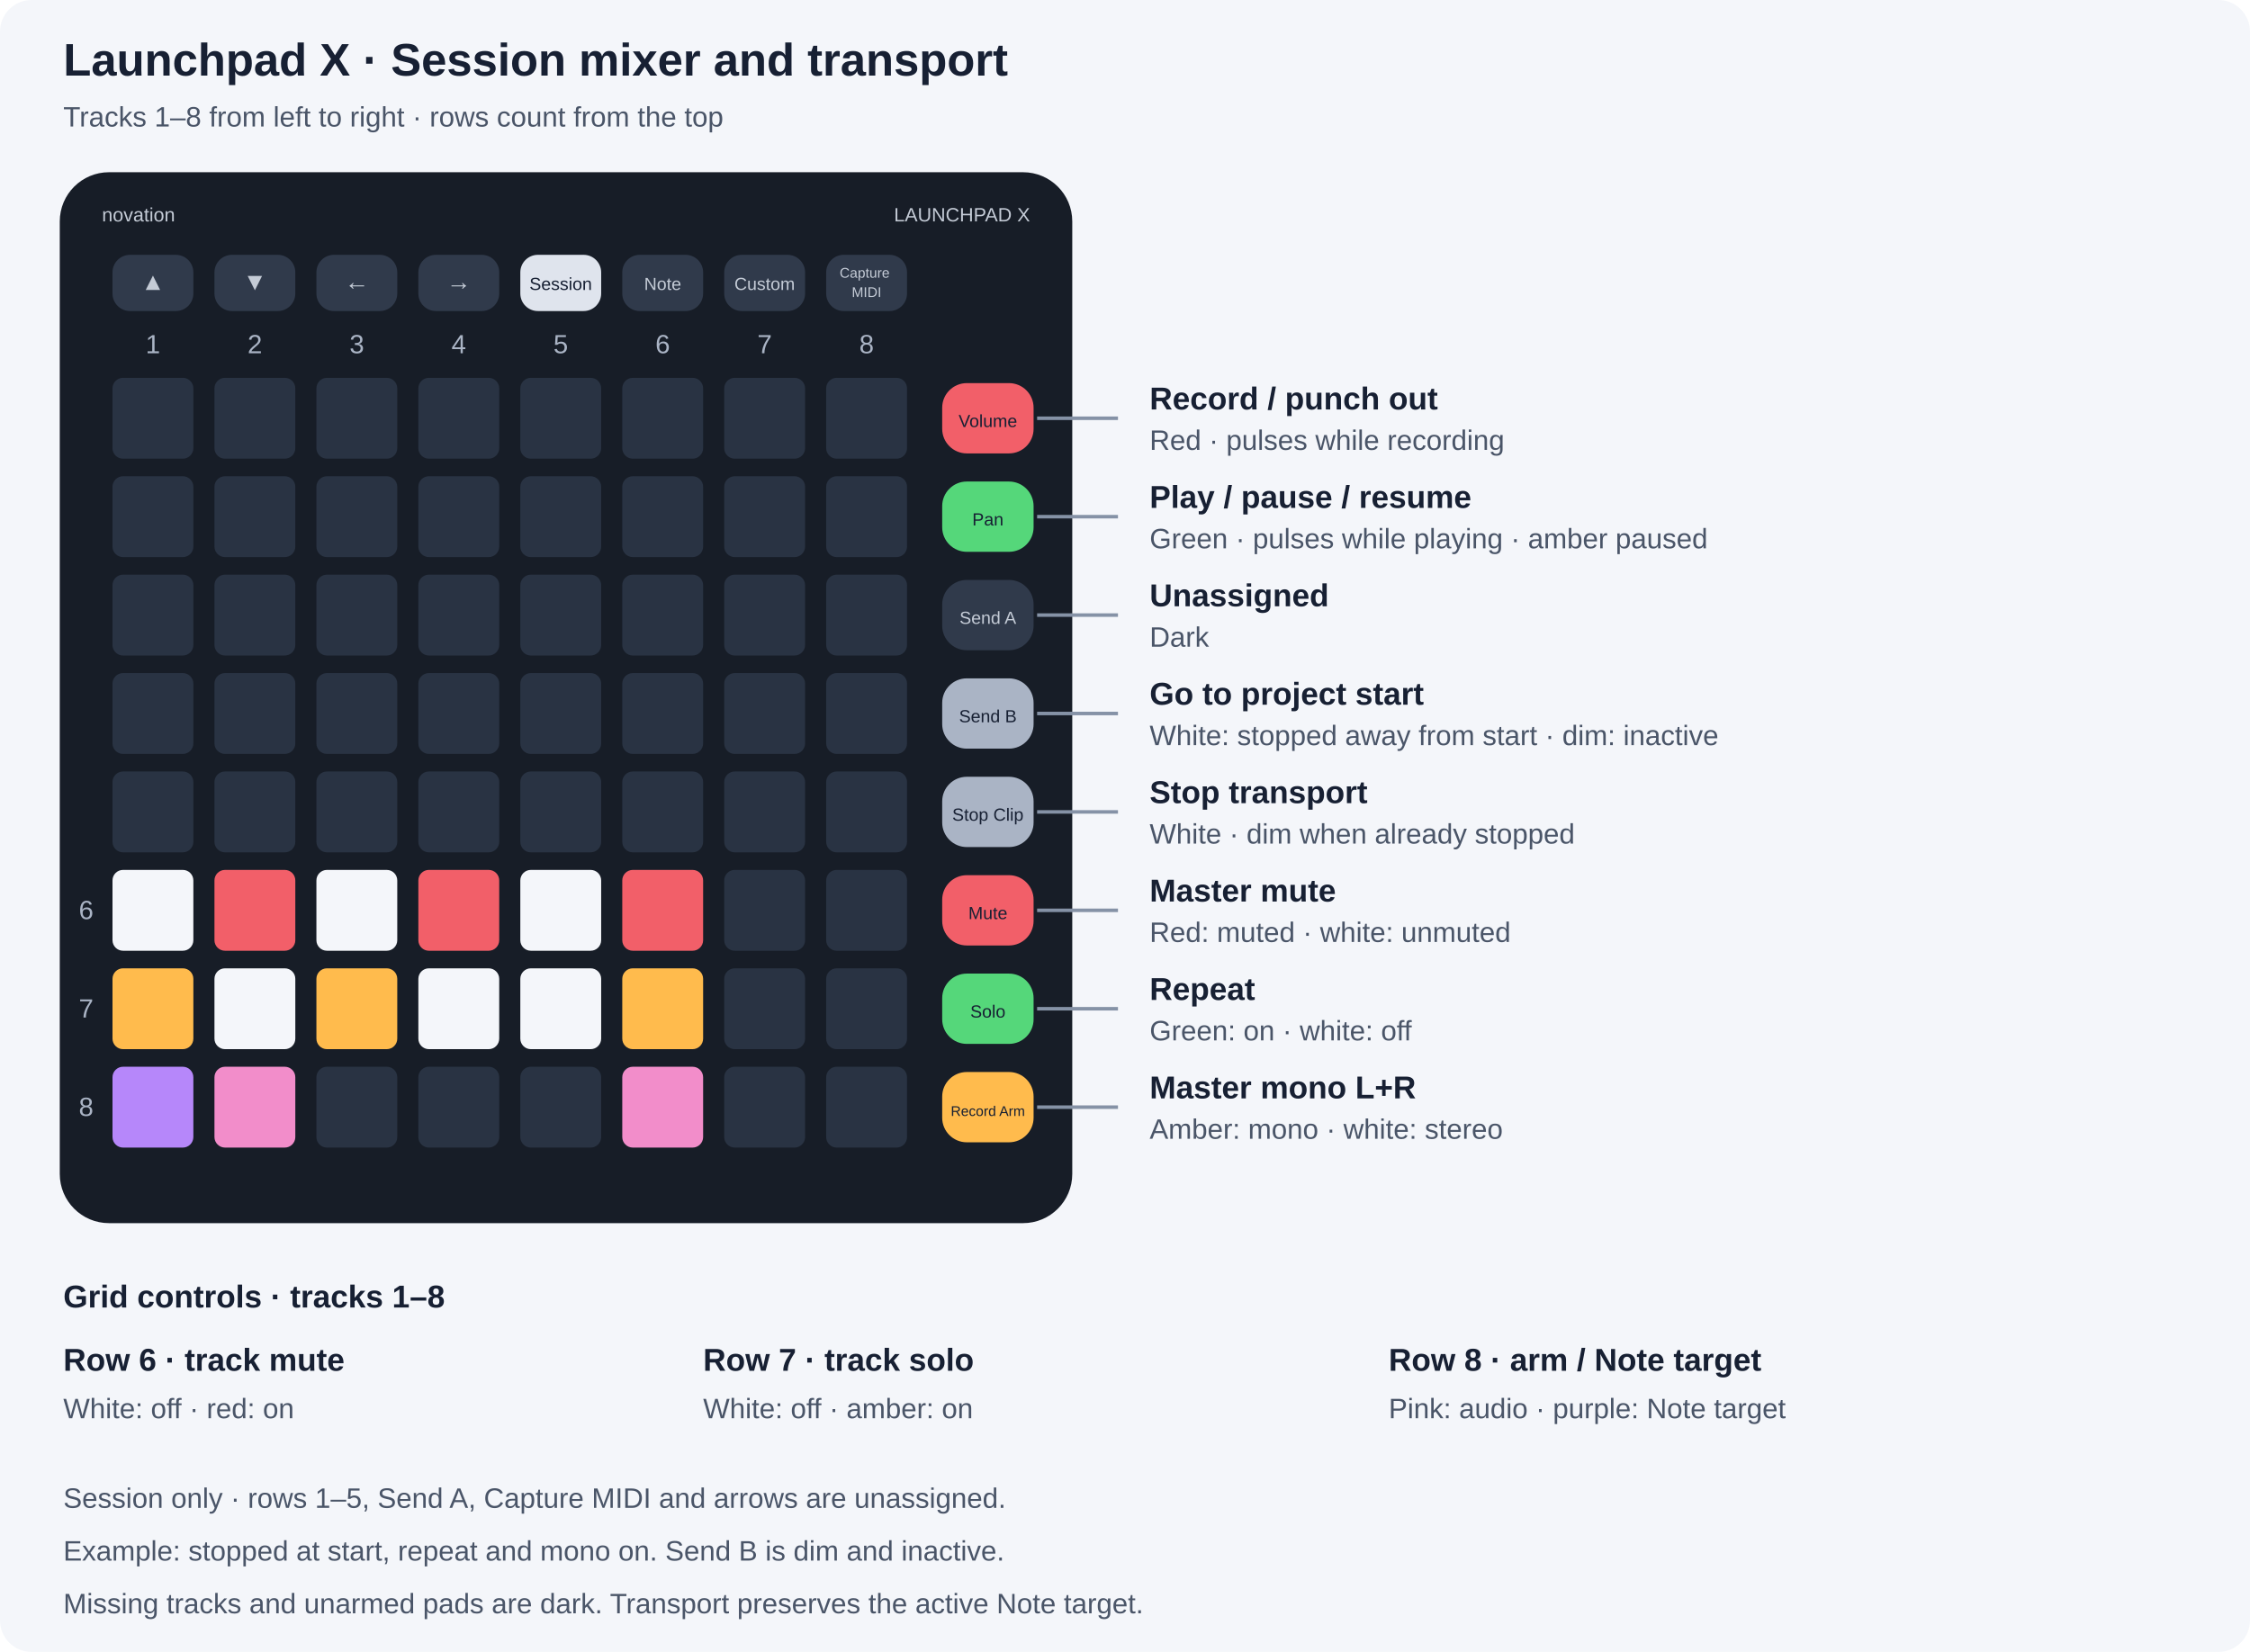
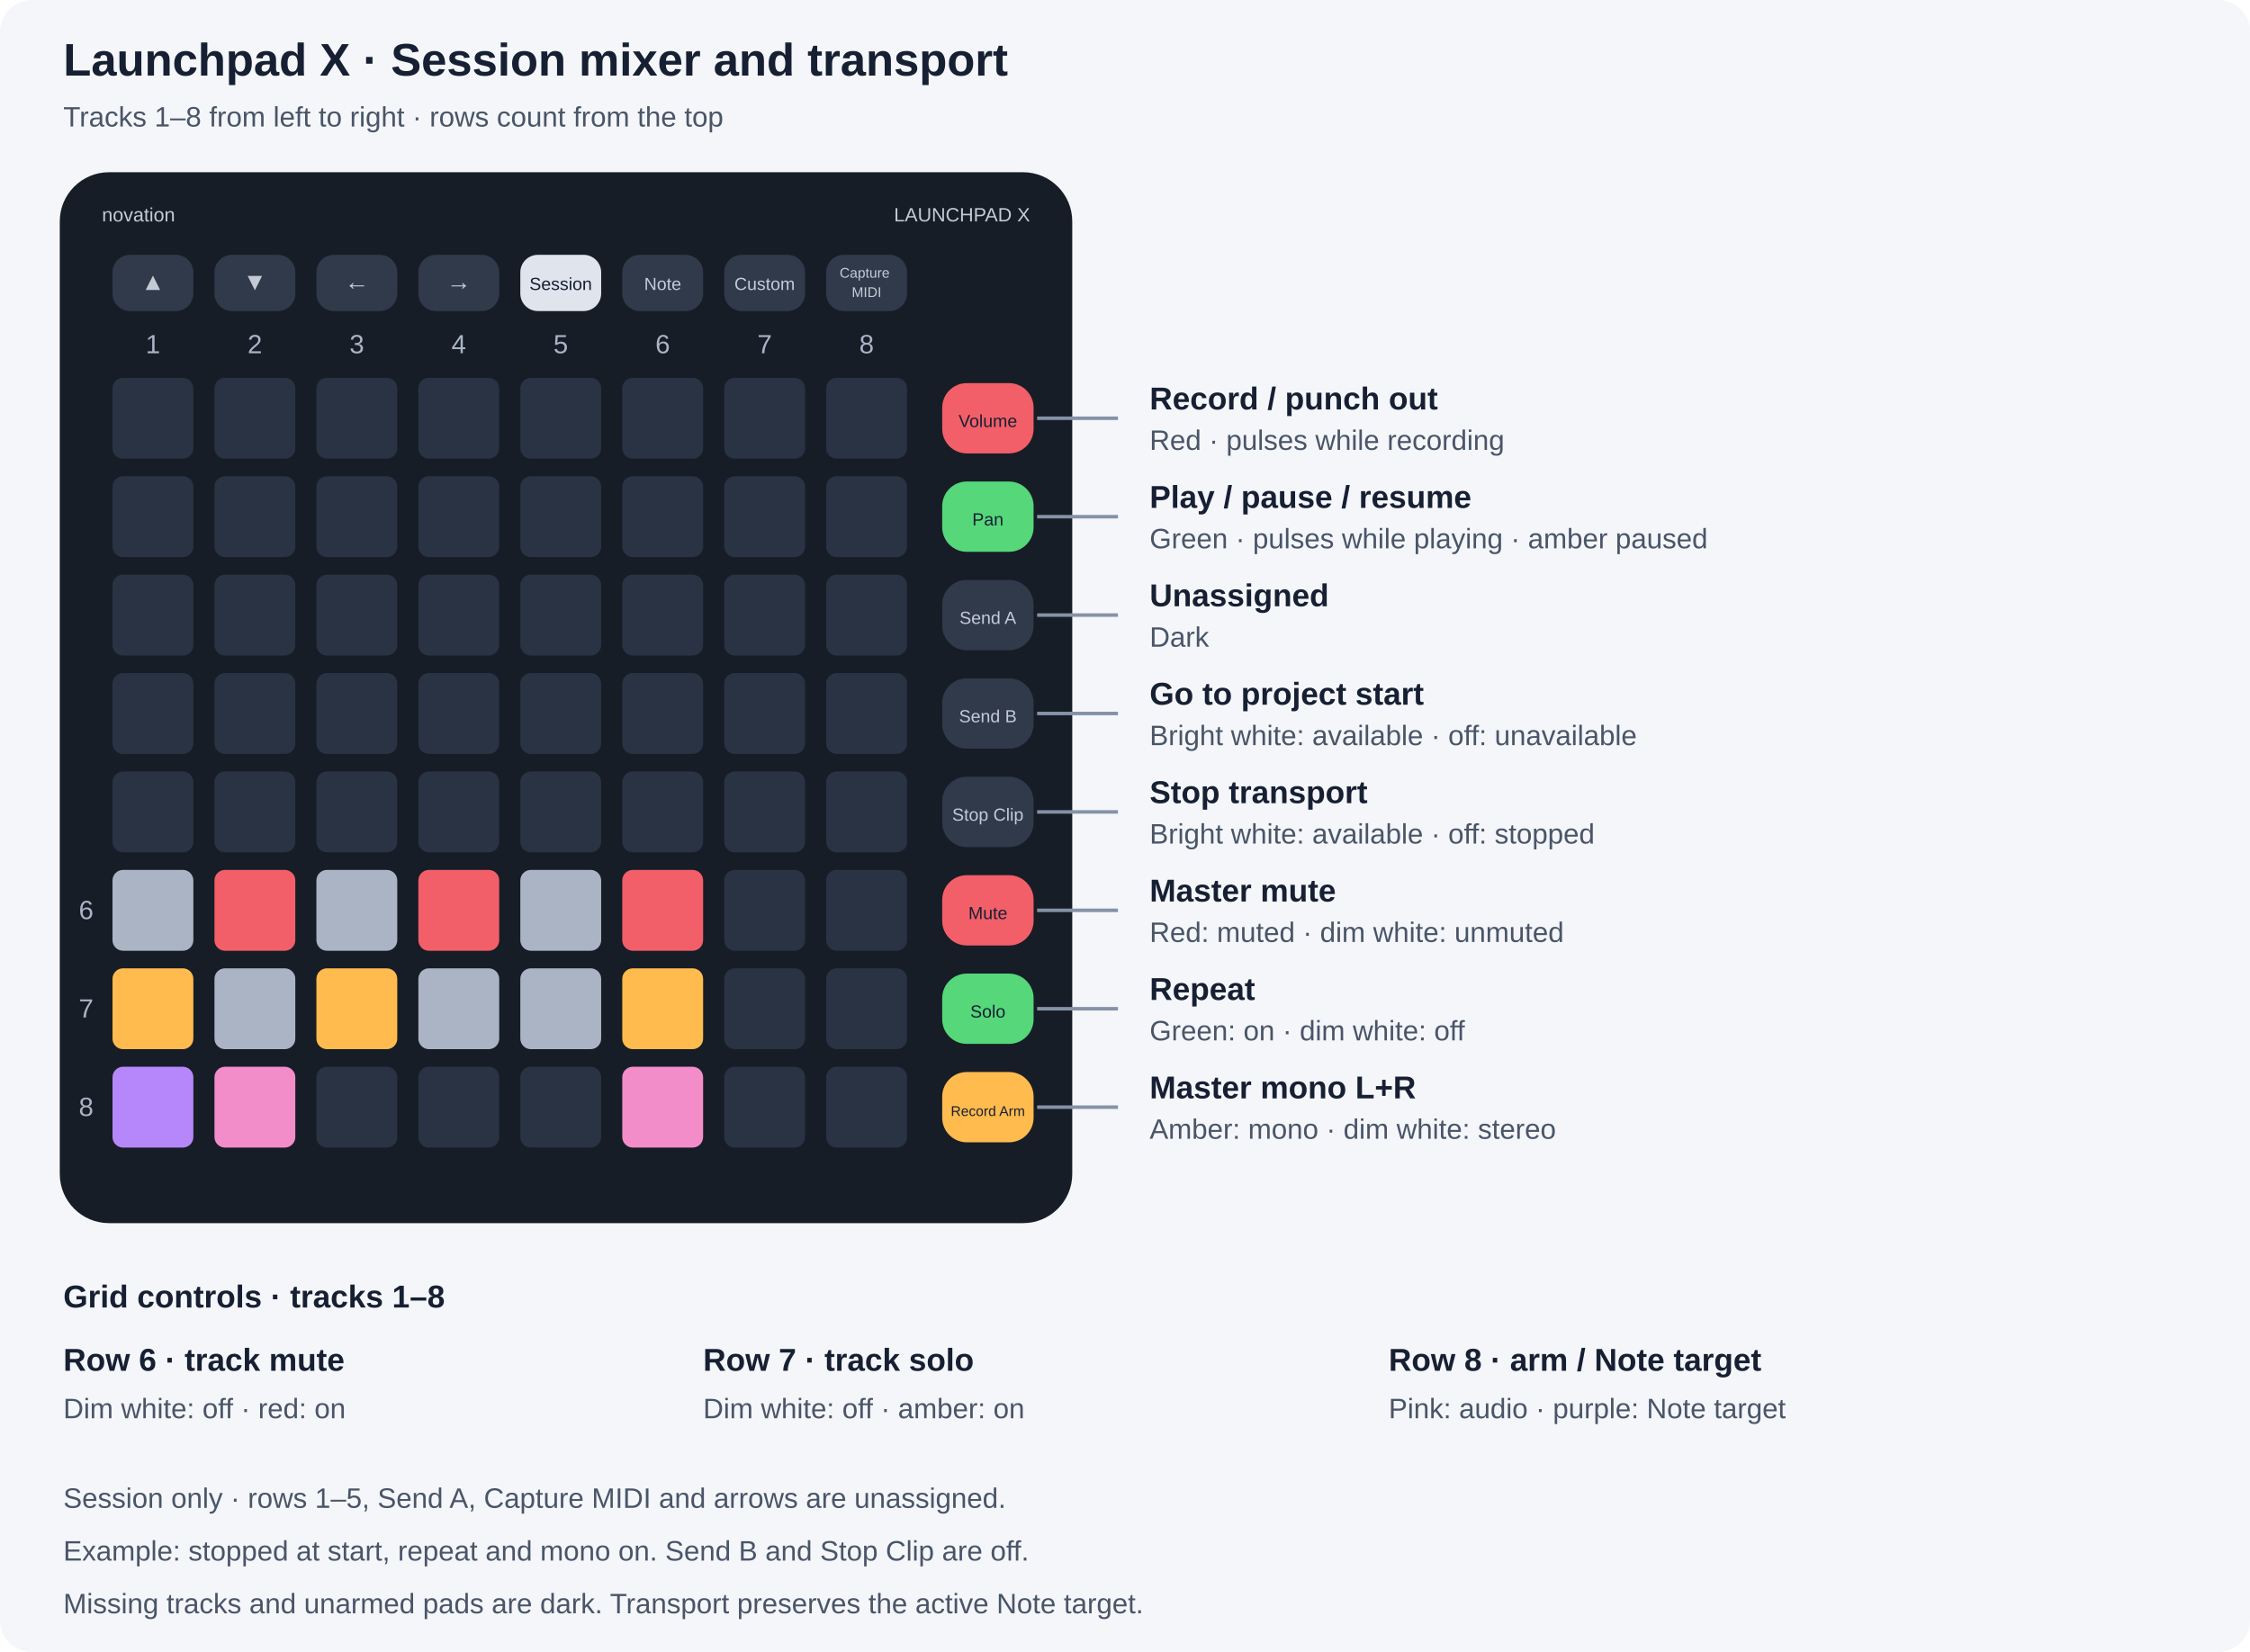
<svg xmlns="http://www.w3.org/2000/svg" width="1280" height="940" viewBox="0 0 1280 940" role="img" aria-labelledby="title desc">
  <rect width="1280" height="940" rx="18" fill="#f4f6fa" />
  <style>text{font-family:Arial,Helvetica,sans-serif;fill:#172033} .label{font-size:18px;font-weight:700}.detail{font-size:16px;fill:#4a5568}.small{font-size:11px;fill:#c4cbd6}.number{font-size:15px;fill:#aab4c5;text-anchor:middle}.leader{fill:none;stroke:#8592a6;stroke-width:2}</style>
  <text x="36" y="43" font-size="26" font-weight="700">Launchpad X · Session mixer and transport</text>
  <text x="36" y="72" class="detail">Tracks 1–8 from left to right · rows count from the top</text>
  <rect x="34" y="98" width="576" height="598" rx="28" fill="#171d27" />
  <text x="58" y="126" class="small">novation</text>
  <text x="586" y="126" class="small" text-anchor="end">LAUNCHPAD X</text>
  <rect x="64" y="145" width="46" height="32" rx="10" fill="#303a4b" />
  <text x="87" y="165" font-family="Arial,Helvetica,sans-serif" font-size="14" text-anchor="middle" fill="#c4cbd6" style="fill:#c4cbd6">▲</text>
  <text x="87" y="201" class="number">1</text>
  <rect x="122" y="145" width="46" height="32" rx="10" fill="#303a4b" />
  <text x="145" y="165" font-family="Arial,Helvetica,sans-serif" font-size="14" text-anchor="middle" fill="#c4cbd6" style="fill:#c4cbd6">▼</text>
  <text x="145" y="201" class="number">2</text>
  <rect x="180" y="145" width="46" height="32" rx="10" fill="#303a4b" />
  <text x="203" y="165" font-family="Arial,Helvetica,sans-serif" font-size="14" text-anchor="middle" fill="#c4cbd6" style="fill:#c4cbd6">←</text>
  <text x="203" y="201" class="number">3</text>
  <rect x="238" y="145" width="46" height="32" rx="10" fill="#303a4b" />
  <text x="261" y="165" font-family="Arial,Helvetica,sans-serif" font-size="14" text-anchor="middle" fill="#c4cbd6" style="fill:#c4cbd6">→</text>
  <text x="261" y="201" class="number">4</text>
  <rect x="296" y="145" width="46" height="32" rx="10" fill="#dfe4ed" />
  <text x="319" y="165" font-family="Arial,Helvetica,sans-serif" font-size="10" text-anchor="middle" fill="#172033" style="fill:#172033">Session</text>
  <text x="319" y="201" class="number">5</text>
  <rect x="354" y="145" width="46" height="32" rx="10" fill="#303a4b" />
  <text x="377" y="165" font-family="Arial,Helvetica,sans-serif" font-size="10" text-anchor="middle" fill="#c4cbd6" style="fill:#c4cbd6">Note</text>
  <text x="377" y="201" class="number">6</text>
  <rect x="412" y="145" width="46" height="32" rx="10" fill="#303a4b" />
  <text x="435" y="165" font-family="Arial,Helvetica,sans-serif" font-size="10" text-anchor="middle" fill="#c4cbd6" style="fill:#c4cbd6">Custom</text>
  <text x="435" y="201" class="number">7</text>
  <rect x="470" y="145" width="46" height="32" rx="10" fill="#303a4b" />
  <text x="493" y="165" font-family="Arial,Helvetica,sans-serif" font-size="8" text-anchor="middle" fill="#c4cbd6" style="fill:#c4cbd6">
    <tspan x="493" y="158">Capture</tspan>
    <tspan x="493" y="169">MIDI</tspan>
  </text>
  <text x="493" y="201" class="number">8</text>
  <rect x="64" y="215" width="46" height="46" rx="6" fill="#293343" />
  <rect x="122" y="215" width="46" height="46" rx="6" fill="#293343" />
  <rect x="180" y="215" width="46" height="46" rx="6" fill="#293343" />
  <rect x="238" y="215" width="46" height="46" rx="6" fill="#293343" />
  <rect x="296" y="215" width="46" height="46" rx="6" fill="#293343" />
  <rect x="354" y="215" width="46" height="46" rx="6" fill="#293343" />
  <rect x="412" y="215" width="46" height="46" rx="6" fill="#293343" />
  <rect x="470" y="215" width="46" height="46" rx="6" fill="#293343" />
  <rect x="536" y="218" width="52" height="40" rx="14" fill="#f25f69" />
  <text x="562" y="243" text-anchor="middle" font-size="10" style="fill:#172033">Volume</text>
  <rect x="64" y="271" width="46" height="46" rx="6" fill="#293343" />
  <rect x="122" y="271" width="46" height="46" rx="6" fill="#293343" />
  <rect x="180" y="271" width="46" height="46" rx="6" fill="#293343" />
  <rect x="238" y="271" width="46" height="46" rx="6" fill="#293343" />
  <rect x="296" y="271" width="46" height="46" rx="6" fill="#293343" />
  <rect x="354" y="271" width="46" height="46" rx="6" fill="#293343" />
  <rect x="412" y="271" width="46" height="46" rx="6" fill="#293343" />
  <rect x="470" y="271" width="46" height="46" rx="6" fill="#293343" />
  <rect x="536" y="274" width="52" height="40" rx="14" fill="#55d77a" />
  <text x="562" y="299" text-anchor="middle" font-size="10" style="fill:#172033">Pan</text>
  <rect x="64" y="327" width="46" height="46" rx="6" fill="#293343" />
  <rect x="122" y="327" width="46" height="46" rx="6" fill="#293343" />
  <rect x="180" y="327" width="46" height="46" rx="6" fill="#293343" />
  <rect x="238" y="327" width="46" height="46" rx="6" fill="#293343" />
  <rect x="296" y="327" width="46" height="46" rx="6" fill="#293343" />
  <rect x="354" y="327" width="46" height="46" rx="6" fill="#293343" />
  <rect x="412" y="327" width="46" height="46" rx="6" fill="#293343" />
  <rect x="470" y="327" width="46" height="46" rx="6" fill="#293343" />
  <rect x="536" y="330" width="52" height="40" rx="14" fill="#303a4b" />
  <text x="562" y="355" text-anchor="middle" font-size="10" style="fill:#c4cbd6">Send A</text>
  <rect x="64" y="383" width="46" height="46" rx="6" fill="#293343" />
  <rect x="122" y="383" width="46" height="46" rx="6" fill="#293343" />
  <rect x="180" y="383" width="46" height="46" rx="6" fill="#293343" />
  <rect x="238" y="383" width="46" height="46" rx="6" fill="#293343" />
  <rect x="296" y="383" width="46" height="46" rx="6" fill="#293343" />
  <rect x="354" y="383" width="46" height="46" rx="6" fill="#293343" />
  <rect x="412" y="383" width="46" height="46" rx="6" fill="#293343" />
  <rect x="470" y="383" width="46" height="46" rx="6" fill="#293343" />
-   <rect x="536" y="386" width="52" height="40" rx="14" fill="#aab4c5" />
-   <text x="562" y="411" text-anchor="middle" font-size="10" style="fill:#172033">Send B</text>
+   <rect x="536" y="386" width="52" height="40" rx="14" fill="#303a4b" />
+   <text x="562" y="411" text-anchor="middle" font-size="10" style="fill:#c4cbd6">Send B</text>
  <rect x="64" y="439" width="46" height="46" rx="6" fill="#293343" />
  <rect x="122" y="439" width="46" height="46" rx="6" fill="#293343" />
  <rect x="180" y="439" width="46" height="46" rx="6" fill="#293343" />
  <rect x="238" y="439" width="46" height="46" rx="6" fill="#293343" />
  <rect x="296" y="439" width="46" height="46" rx="6" fill="#293343" />
  <rect x="354" y="439" width="46" height="46" rx="6" fill="#293343" />
  <rect x="412" y="439" width="46" height="46" rx="6" fill="#293343" />
  <rect x="470" y="439" width="46" height="46" rx="6" fill="#293343" />
-   <rect x="536" y="442" width="52" height="40" rx="14" fill="#aab4c5" />
-   <text x="562" y="467" text-anchor="middle" font-size="10" style="fill:#172033">Stop Clip</text>
+   <rect x="536" y="442" width="52" height="40" rx="14" fill="#303a4b" />
+   <text x="562" y="467" text-anchor="middle" font-size="10" style="fill:#c4cbd6">Stop Clip</text>
  <text x="49" y="523" class="number">6</text>
-   <rect x="64" y="495" width="46" height="46" rx="6" fill="#f4f6fa" />
+   <rect x="64" y="495" width="46" height="46" rx="6" fill="#aab4c5" />
  <rect x="122" y="495" width="46" height="46" rx="6" fill="#f25f69" />
-   <rect x="180" y="495" width="46" height="46" rx="6" fill="#f4f6fa" />
+   <rect x="180" y="495" width="46" height="46" rx="6" fill="#aab4c5" />
  <rect x="238" y="495" width="46" height="46" rx="6" fill="#f25f69" />
-   <rect x="296" y="495" width="46" height="46" rx="6" fill="#f4f6fa" />
+   <rect x="296" y="495" width="46" height="46" rx="6" fill="#aab4c5" />
  <rect x="354" y="495" width="46" height="46" rx="6" fill="#f25f69" />
  <rect x="412" y="495" width="46" height="46" rx="6" fill="#293343" />
  <rect x="470" y="495" width="46" height="46" rx="6" fill="#293343" />
  <rect x="536" y="498" width="52" height="40" rx="14" fill="#f25f69" />
  <text x="562" y="523" text-anchor="middle" font-size="10" style="fill:#172033">Mute</text>
  <text x="49" y="579" class="number">7</text>
  <rect x="64" y="551" width="46" height="46" rx="6" fill="#ffbb4d" />
-   <rect x="122" y="551" width="46" height="46" rx="6" fill="#f4f6fa" />
+   <rect x="122" y="551" width="46" height="46" rx="6" fill="#aab4c5" />
  <rect x="180" y="551" width="46" height="46" rx="6" fill="#ffbb4d" />
-   <rect x="238" y="551" width="46" height="46" rx="6" fill="#f4f6fa" />
-   <rect x="296" y="551" width="46" height="46" rx="6" fill="#f4f6fa" />
+   <rect x="238" y="551" width="46" height="46" rx="6" fill="#aab4c5" />
+   <rect x="296" y="551" width="46" height="46" rx="6" fill="#aab4c5" />
  <rect x="354" y="551" width="46" height="46" rx="6" fill="#ffbb4d" />
  <rect x="412" y="551" width="46" height="46" rx="6" fill="#293343" />
  <rect x="470" y="551" width="46" height="46" rx="6" fill="#293343" />
  <rect x="536" y="554" width="52" height="40" rx="14" fill="#55d77a" />
  <text x="562" y="579" text-anchor="middle" font-size="10" style="fill:#172033">Solo</text>
  <text x="49" y="635" class="number">8</text>
  <rect x="64" y="607" width="46" height="46" rx="6" fill="#b687fa" />
  <rect x="122" y="607" width="46" height="46" rx="6" fill="#f28dca" />
  <rect x="180" y="607" width="46" height="46" rx="6" fill="#293343" />
  <rect x="238" y="607" width="46" height="46" rx="6" fill="#293343" />
  <rect x="296" y="607" width="46" height="46" rx="6" fill="#293343" />
  <rect x="354" y="607" width="46" height="46" rx="6" fill="#f28dca" />
  <rect x="412" y="607" width="46" height="46" rx="6" fill="#293343" />
  <rect x="470" y="607" width="46" height="46" rx="6" fill="#293343" />
  <rect x="536" y="610" width="52" height="40" rx="14" fill="#ffbb4d" />
  <text x="562" y="635" text-anchor="middle" font-size="8" style="fill:#172033">Record Arm</text>
  <path class="leader" d="M590 238 H636" />
  <text x="654" y="233" class="label">Record / punch out</text>
  <text x="654" y="256" class="detail">Red · pulses while recording</text>
  <path class="leader" d="M590 294 H636" />
  <text x="654" y="289" class="label">Play / pause / resume</text>
  <text x="654" y="312" class="detail">Green · pulses while playing · amber paused</text>
  <path class="leader" d="M590 350 H636" />
  <text x="654" y="345" class="label">Unassigned</text>
  <text x="654" y="368" class="detail">Dark</text>
  <path class="leader" d="M590 406 H636" />
  <text x="654" y="401" class="label">Go to project start</text>
-   <text x="654" y="424" class="detail">White: stopped away from start · dim: inactive</text>
+   <text x="654" y="424" class="detail">Bright white: available · off: unavailable</text>
  <path class="leader" d="M590 462 H636" />
  <text x="654" y="457" class="label">Stop transport</text>
-   <text x="654" y="480" class="detail">White · dim when already stopped</text>
+   <text x="654" y="480" class="detail">Bright white: available · off: stopped</text>
  <path class="leader" d="M590 518 H636" />
  <text x="654" y="513" class="label">Master mute</text>
-   <text x="654" y="536" class="detail">Red: muted · white: unmuted</text>
+   <text x="654" y="536" class="detail">Red: muted · dim white: unmuted</text>
  <path class="leader" d="M590 574 H636" />
  <text x="654" y="569" class="label">Repeat</text>
-   <text x="654" y="592" class="detail">Green: on · white: off</text>
+   <text x="654" y="592" class="detail">Green: on · dim white: off</text>
  <path class="leader" d="M590 630 H636" />
  <text x="654" y="625" class="label">Master mono L+R</text>
-   <text x="654" y="648" class="detail">Amber: mono · white: stereo</text>
+   <text x="654" y="648" class="detail">Amber: mono · dim white: stereo</text>
  <text x="36" y="744" class="label">Grid controls · tracks 1–8</text>
  <text x="36" y="780" class="label">Row 6 · track mute</text>
-   <text x="36" y="807" class="detail">White: off · red: on</text>
+   <text x="36" y="807" class="detail">Dim white: off · red: on</text>
  <text x="400" y="780" class="label">Row 7 · track solo</text>
-   <text x="400" y="807" class="detail">White: off · amber: on</text>
+   <text x="400" y="807" class="detail">Dim white: off · amber: on</text>
  <text x="790" y="780" class="label">Row 8 · arm / Note target</text>
  <text x="790" y="807" class="detail">Pink: audio · purple: Note target</text>
  <text x="36" y="858" class="detail">Session only · rows 1–5, Send A, Capture MIDI and arrows are unassigned.</text>
-   <text x="36" y="888" class="detail">Example: stopped at start, repeat and mono on. Send B is dim and inactive.</text>
+   <text x="36" y="888" class="detail">Example: stopped at start, repeat and mono on. Send B and Stop Clip are off.</text>
  <text x="36" y="918" class="detail">Missing tracks and unarmed pads are dark. Transport preserves the active Note target.</text>
</svg>
